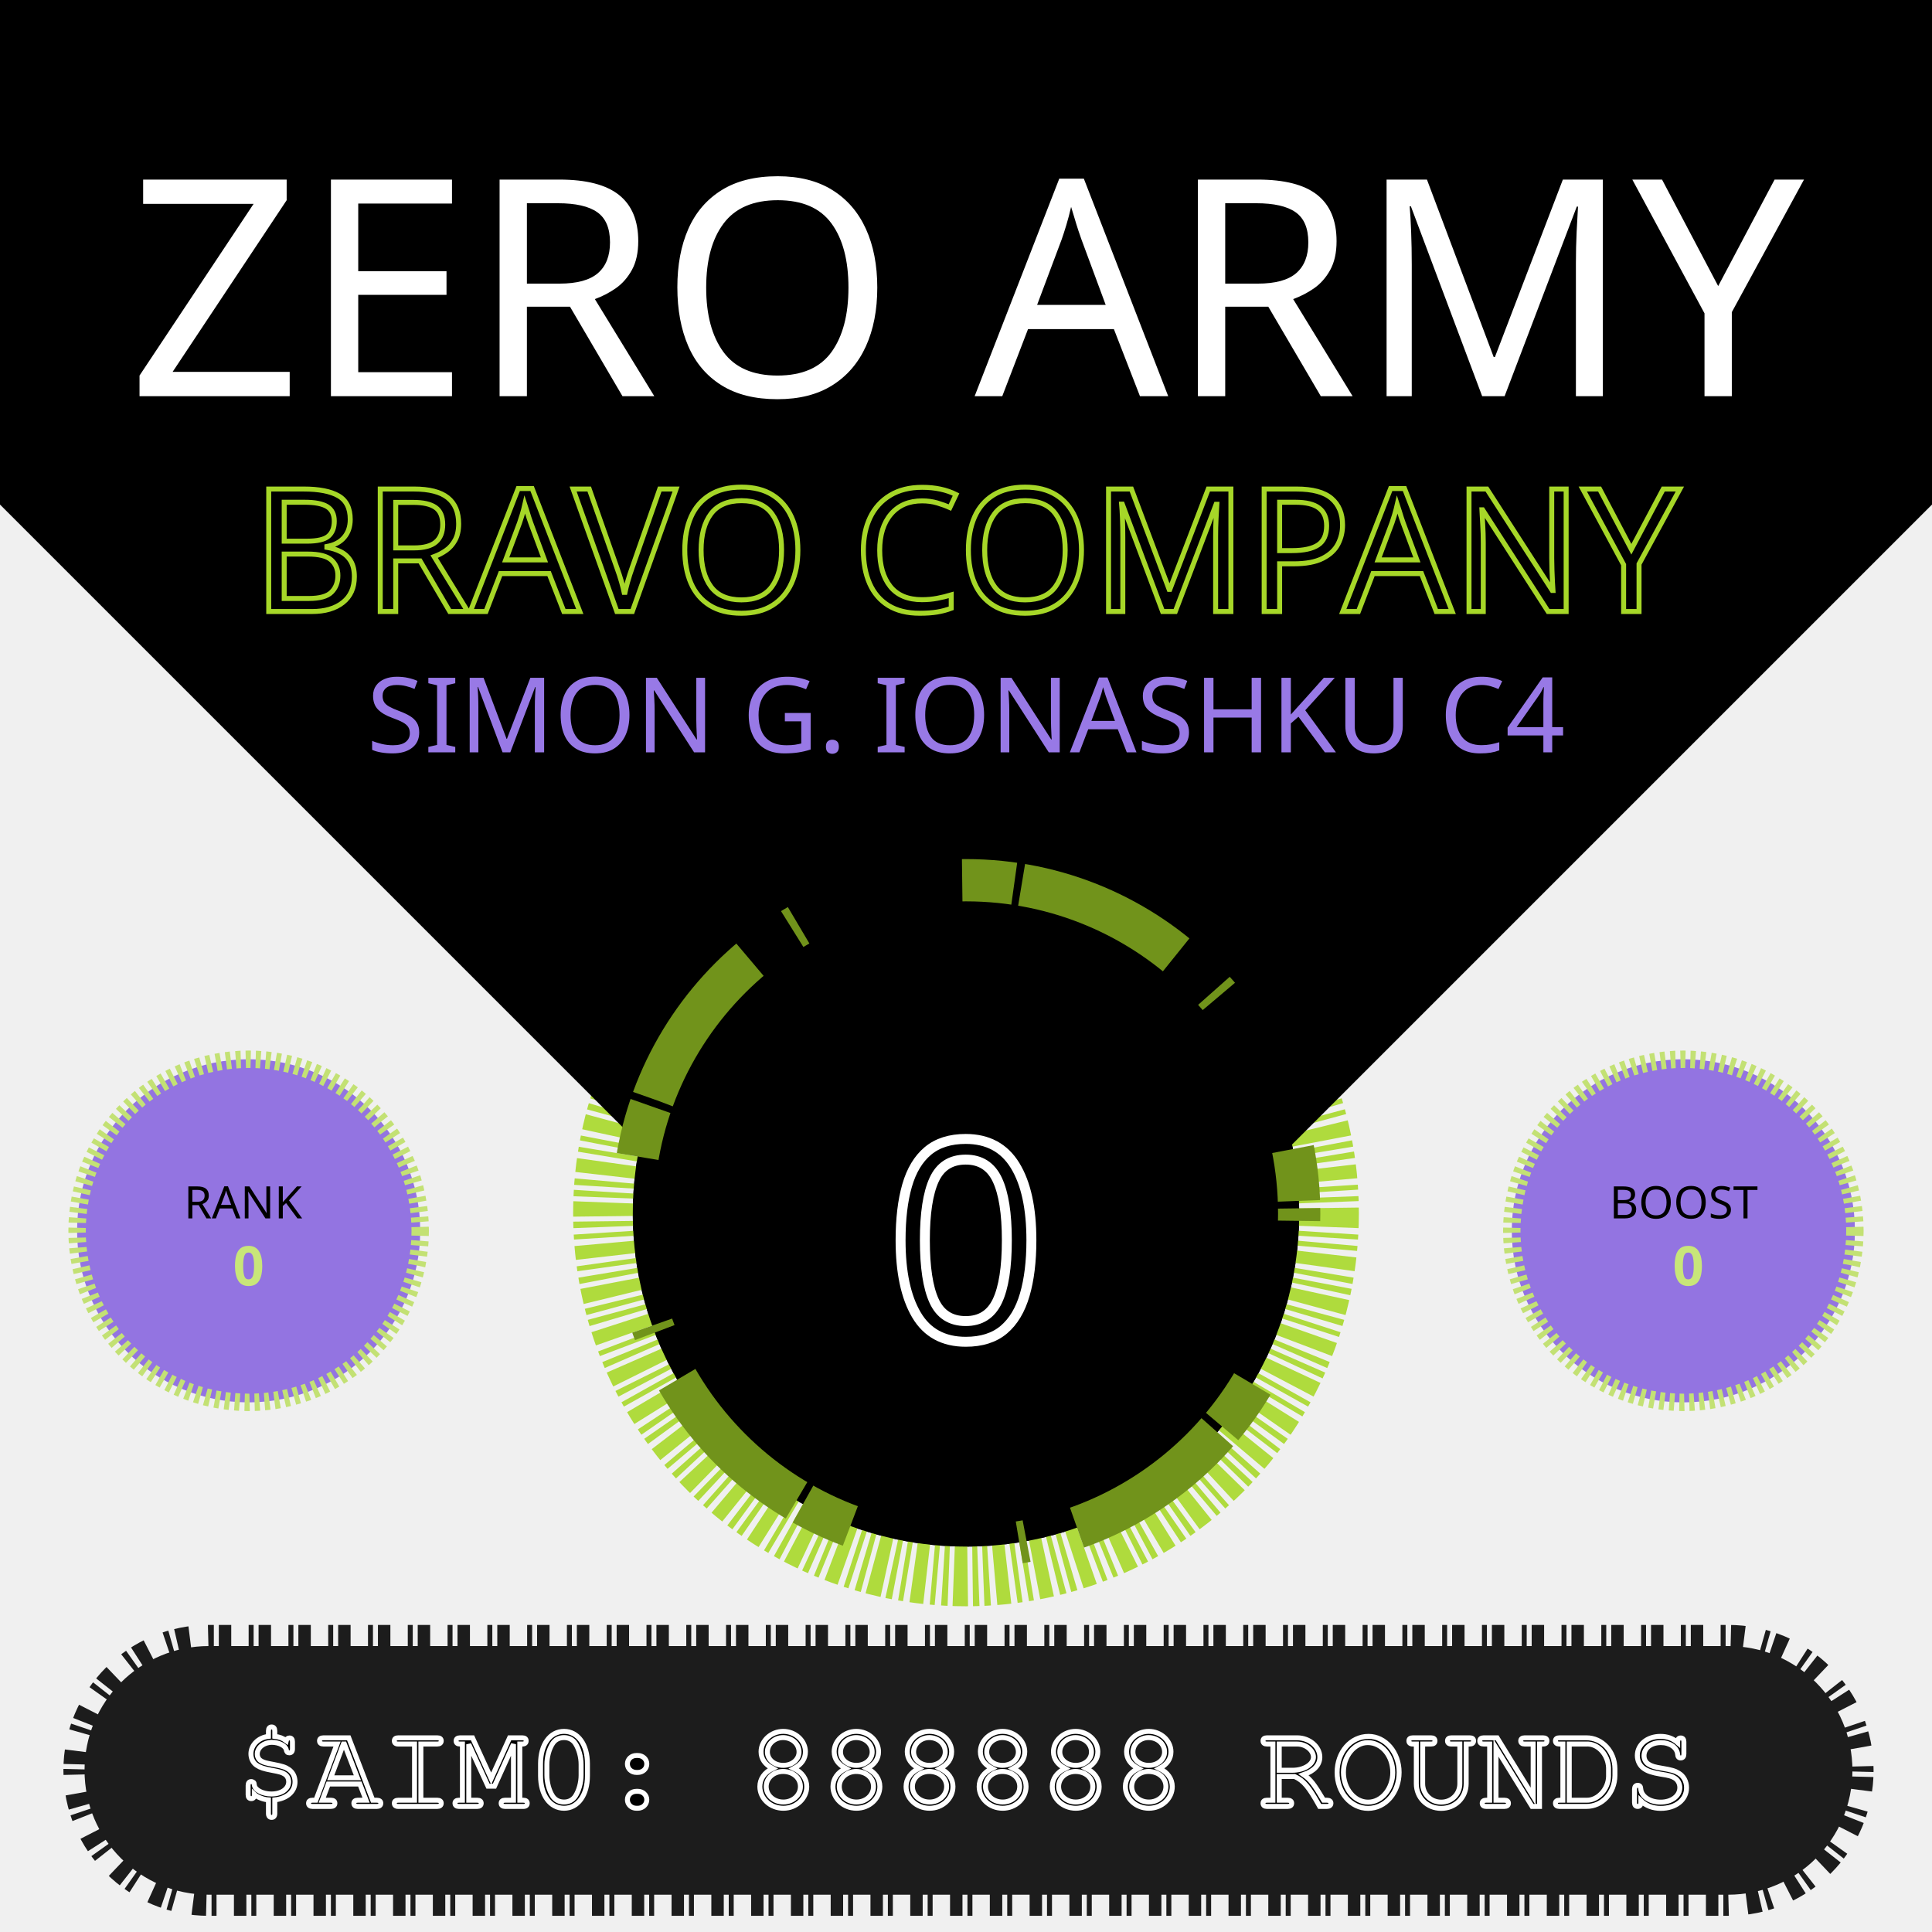
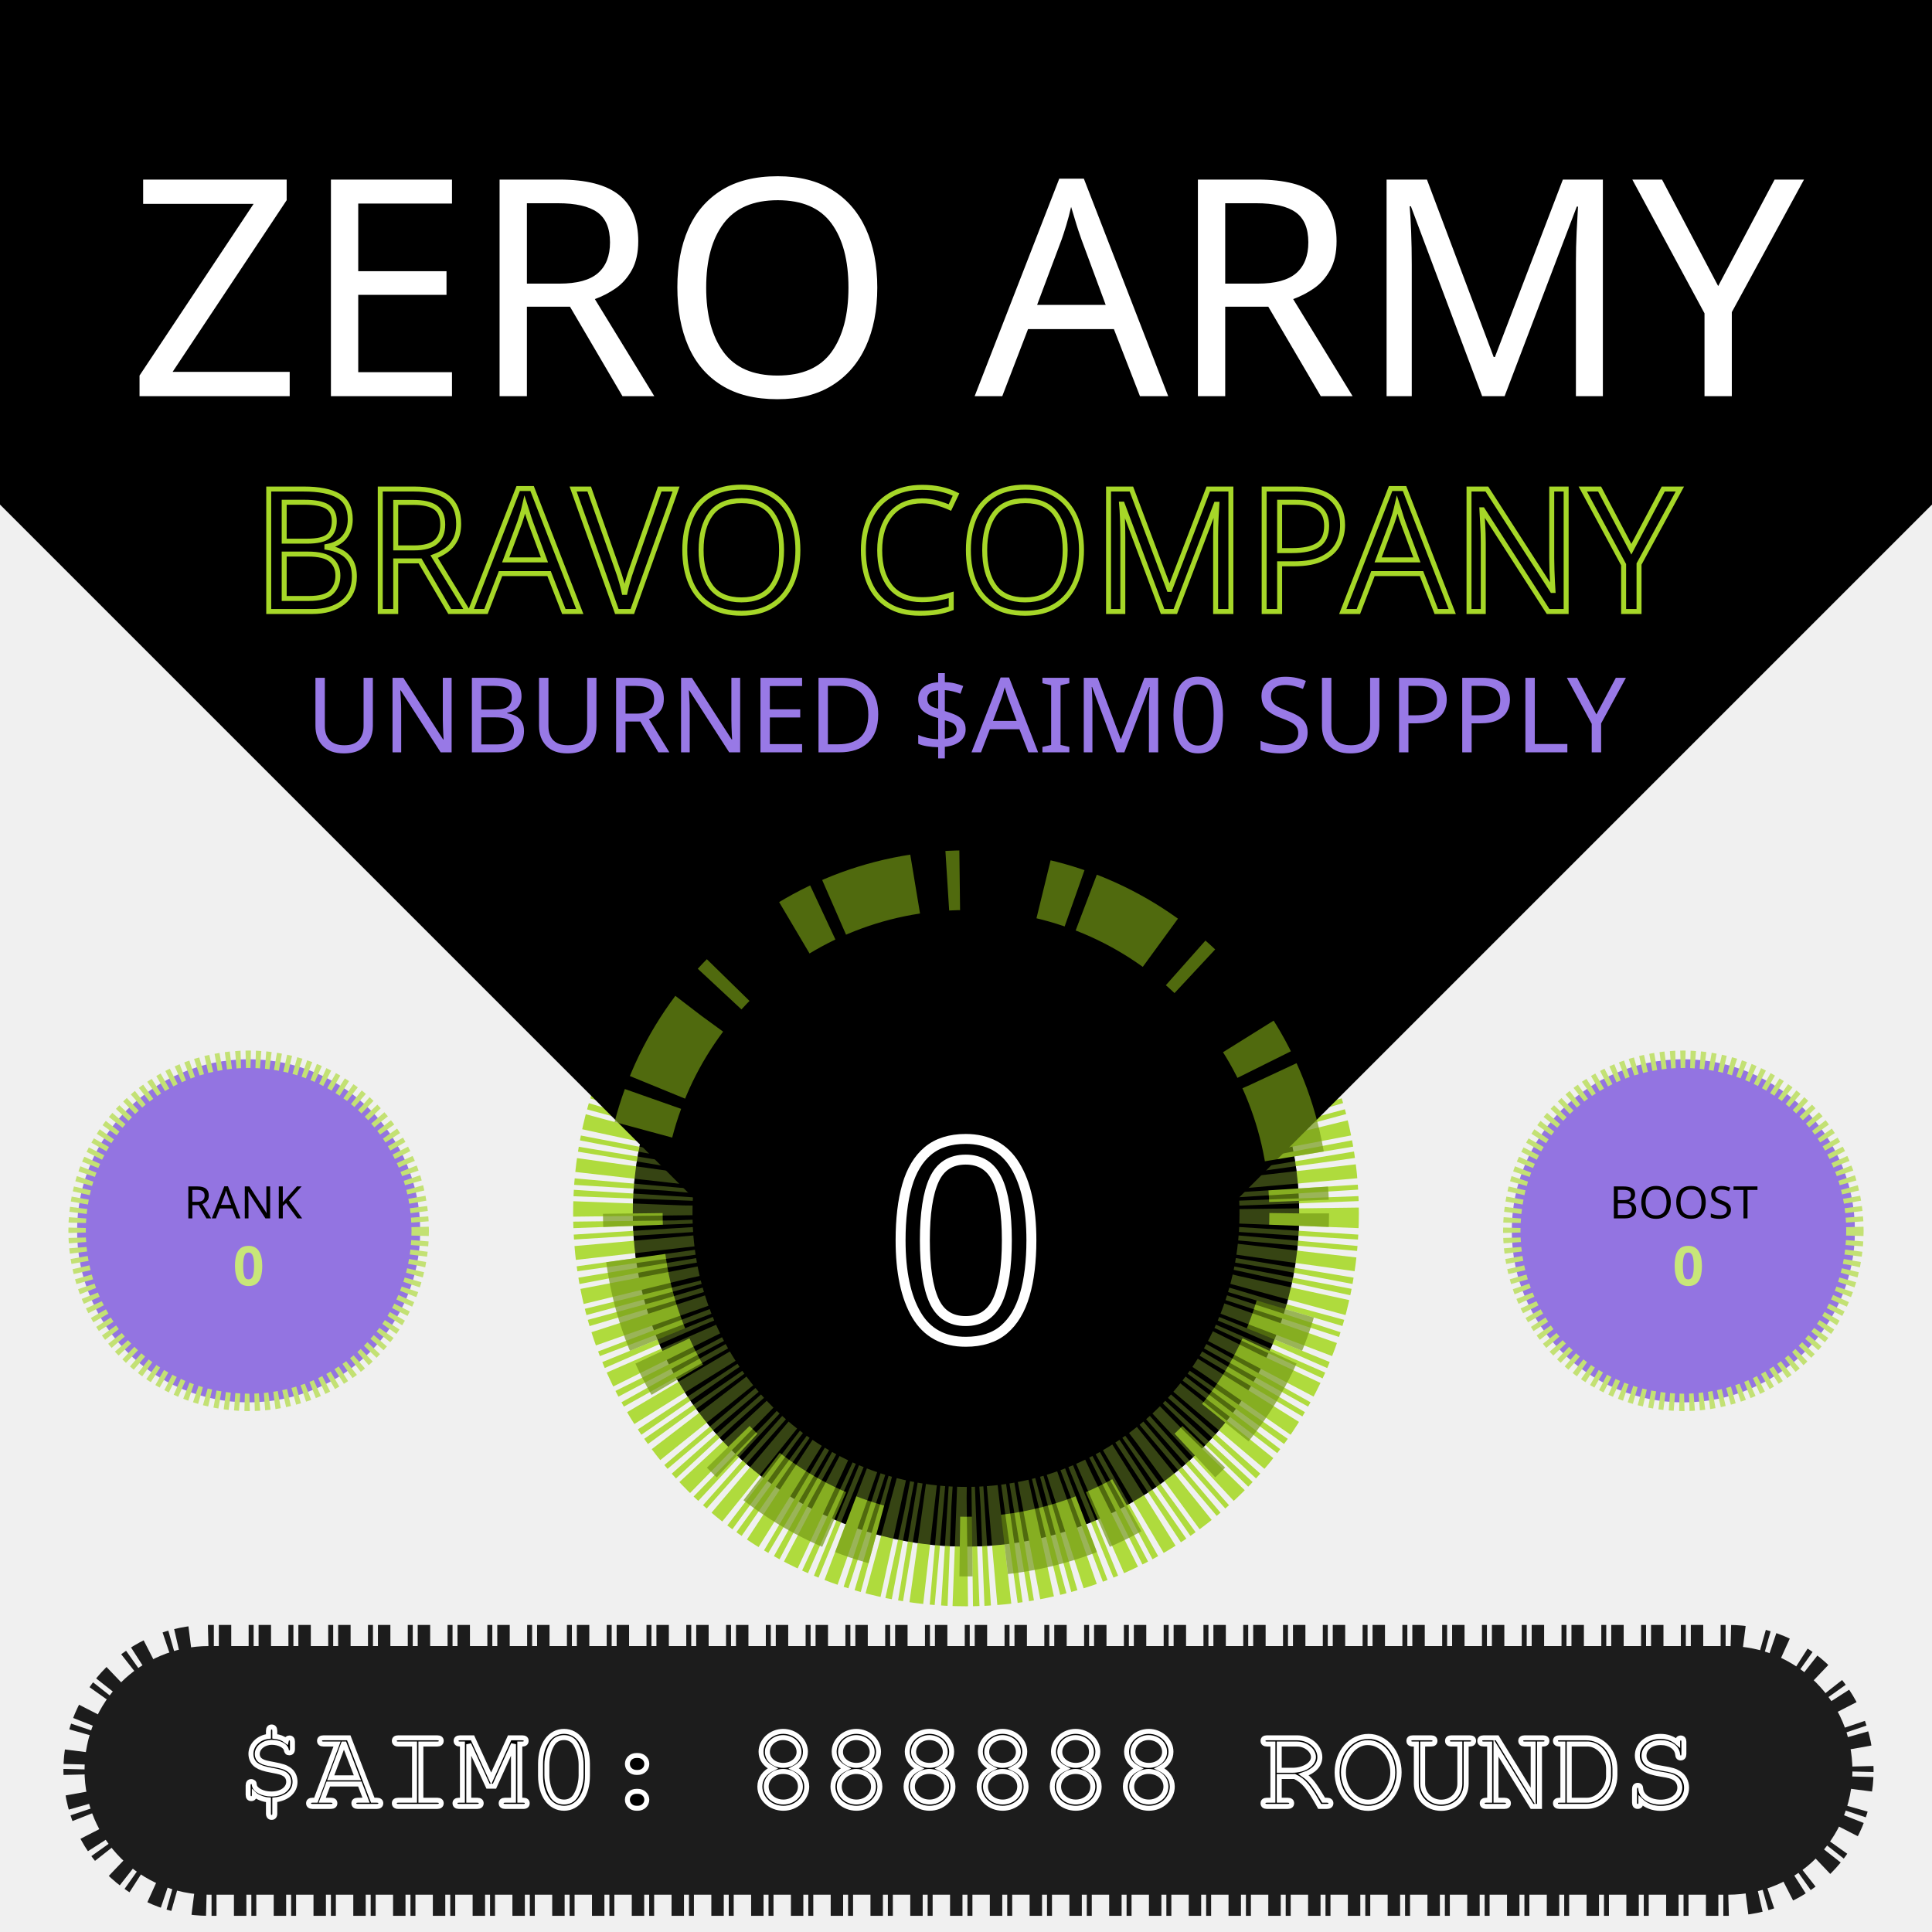
<svg xmlns="http://www.w3.org/2000/svg" width="777" height="777">
  <circle stroke="hsl(77, 69%, 55%)" stroke-dasharray="5,2,2,2,2,2" stroke-width="48" cx="388.5" cy="488" r="134" fill="#000000" />
  <rect transform="rotate(-45 388.5 42)" stroke-width="22" fill="#000" x="0" y="-346.5" width="777" height="777" />
-   <circle stroke="hsl(77, 69%, 34%)" stroke-dasharray="3,69,21" stroke-width="17" cx="388.5" cy="488" r="134" fill="#000000" />
+   <circle stroke="hsl(77, 77%, 34%)" stroke-dasharray="5,34,13" stroke-width="24" cx="388.5" cy="488" r="134" fill="#000000" opacity="69%" />
  <text fill="#ffffff" x="50%" y="117" font-size="122" font-family="futura" text-anchor="middle" dominant-baseline="middle">ZERO
        ARMY</text>
  <text fill="#000000" stroke="hsl(77, 69%, 50%)" x="50%" y="222" stroke-width="2" font-size="69" font-family="futura" text-anchor="middle" dominant-baseline="middle">BRAVO COMPANY</text>
-   <text fill="hsl(257, 69%, 69%)" x="50%" y="288" font-size="42" font-family="futura" text-anchor="middle" dominant-baseline="middle">SIMON G. IONASHKU C4</text>
+   <text fill="hsl(257, 69%, 69%)" x="50%" y="288" font-size="42" font-family="futura" text-anchor="middle" dominant-baseline="middle">UNBURNED $AIM0 SUPPLY</text>
  <text font-family="futura" font-size="111" text-anchor="middle" dominant-baseline="middle" y="500" x="50%" stroke-width="4" stroke="#ffffff" fill="#000000">0</text>
-   <rect stroke="#000000" stroke-dasharray="2,2,5,7" stroke-width="17" x="34" y="662" width="711" height="100" opacity="88%" fill="#000000" rx="50" ry="50" />
-   <text stroke-width="2" stroke="#ffffff" fill="#000000" x="50%" y="713" font-size="49" font-family="courier" text-anchor="middle" dominant-baseline="middle">$AIM0:
-         888888 ROUNDS</text>
  <circle stroke="hsl(77, 69%, 55%)" stroke-dasharray="2,2" stroke-width="7" cx="100" cy="495" r="69" fill="hsl(257, 69%, 55%)" opacity="69%" />
  <text text-anchor="start" font-family="futura" font-size="18" y="490" x="74">RANK</text>
  <text font-weight="bold" text-anchor="middle" font-family="futura" font-size="22" y="517" x="100" fill="hsl(77, 69%, 69%)">0</text>
  <circle stroke="hsl(77, 69%, 55%)" stroke-dasharray="2,2" stroke-width="7" cx="677" cy="495" r="69" fill="hsl(257, 69%, 55%)" opacity="69%" />
  <text text-anchor="end" font-family="futura" font-size="18" y="490" x="707">BOOST</text>
  <text font-weight="bold" text-anchor="middle" font-family="futura" font-size="22" y="517" x="679" fill="hsl(77, 69%, 69%)">0</text>
+   <rect stroke="#000000" stroke-dasharray="2,2,5,7" stroke-width="17" x="34" y="662" width="711" height="100" opacity="88%" fill="#000000" rx="50" ry="50" />
+   <text stroke-width="2" stroke="#ffffff" fill="#000000" x="50%" y="713" font-size="49" font-family="courier" text-anchor="middle" dominant-baseline="middle">$AIM0:
+         888888 ROUNDS</text>
</svg>
